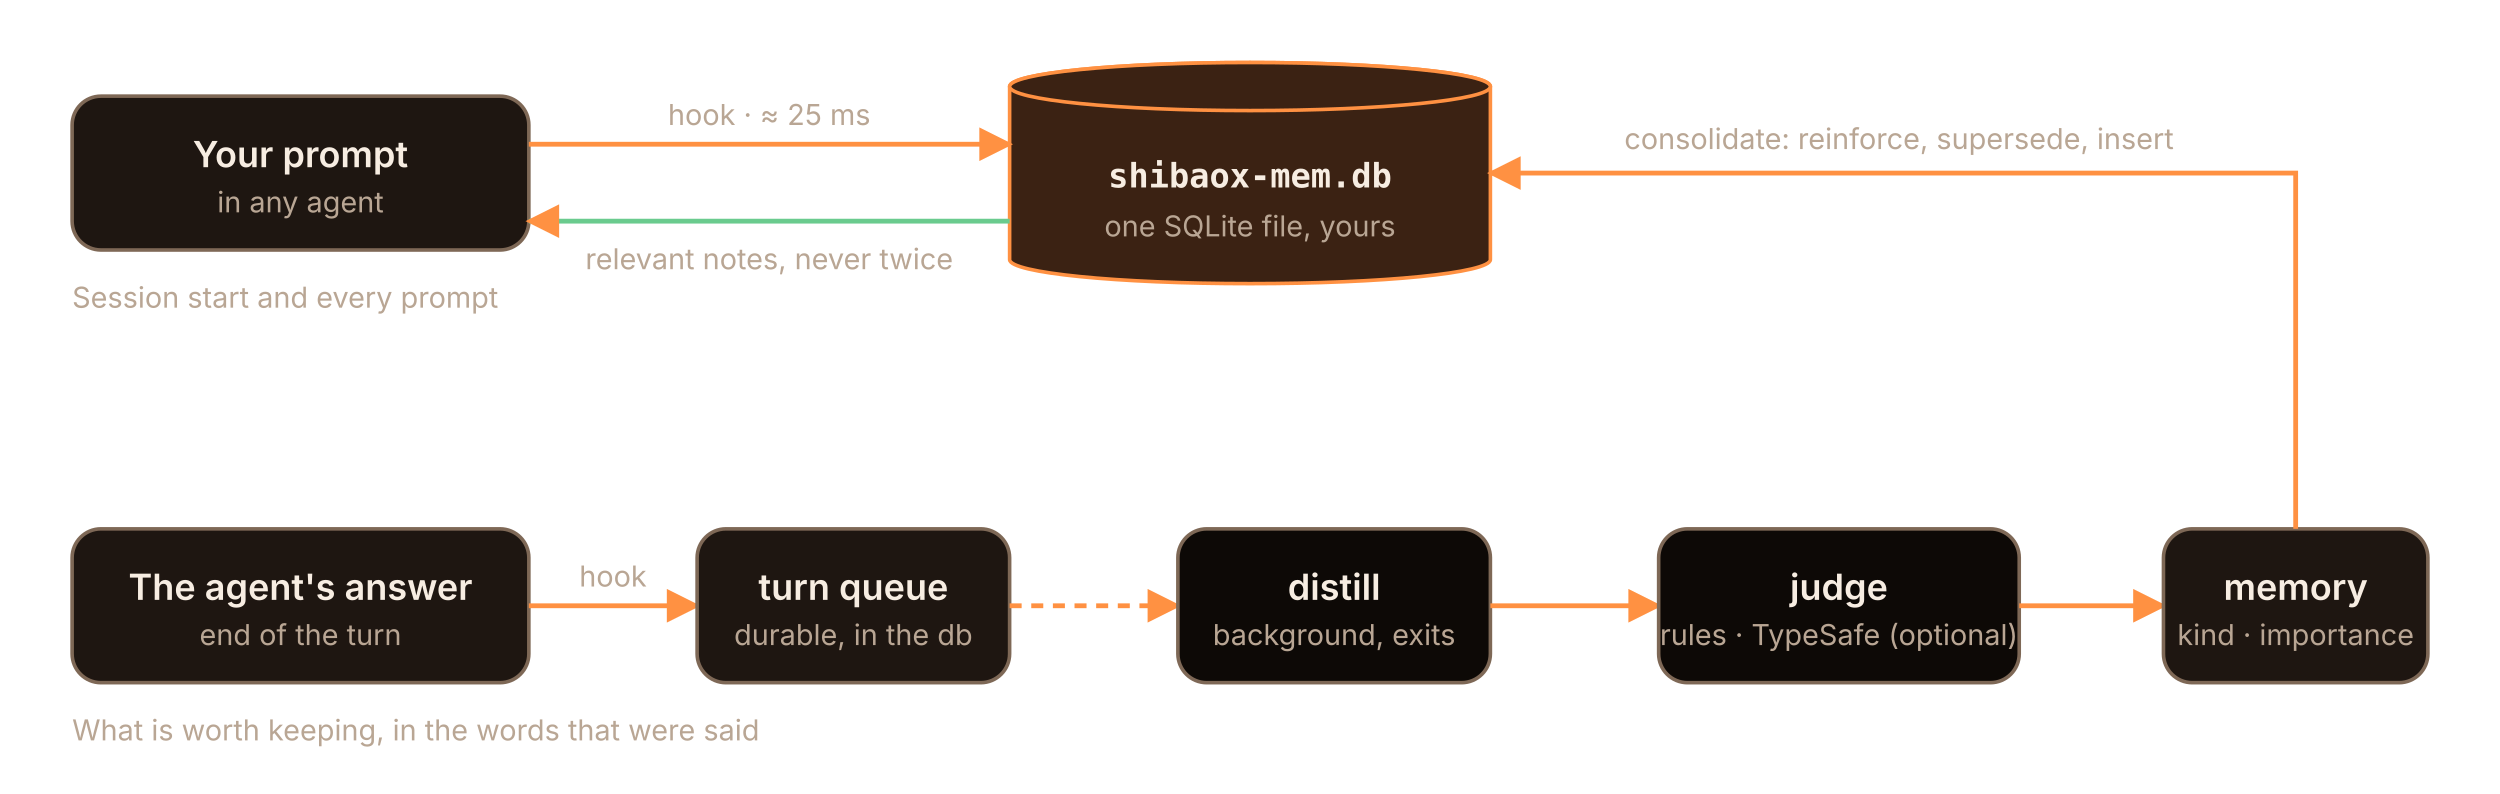
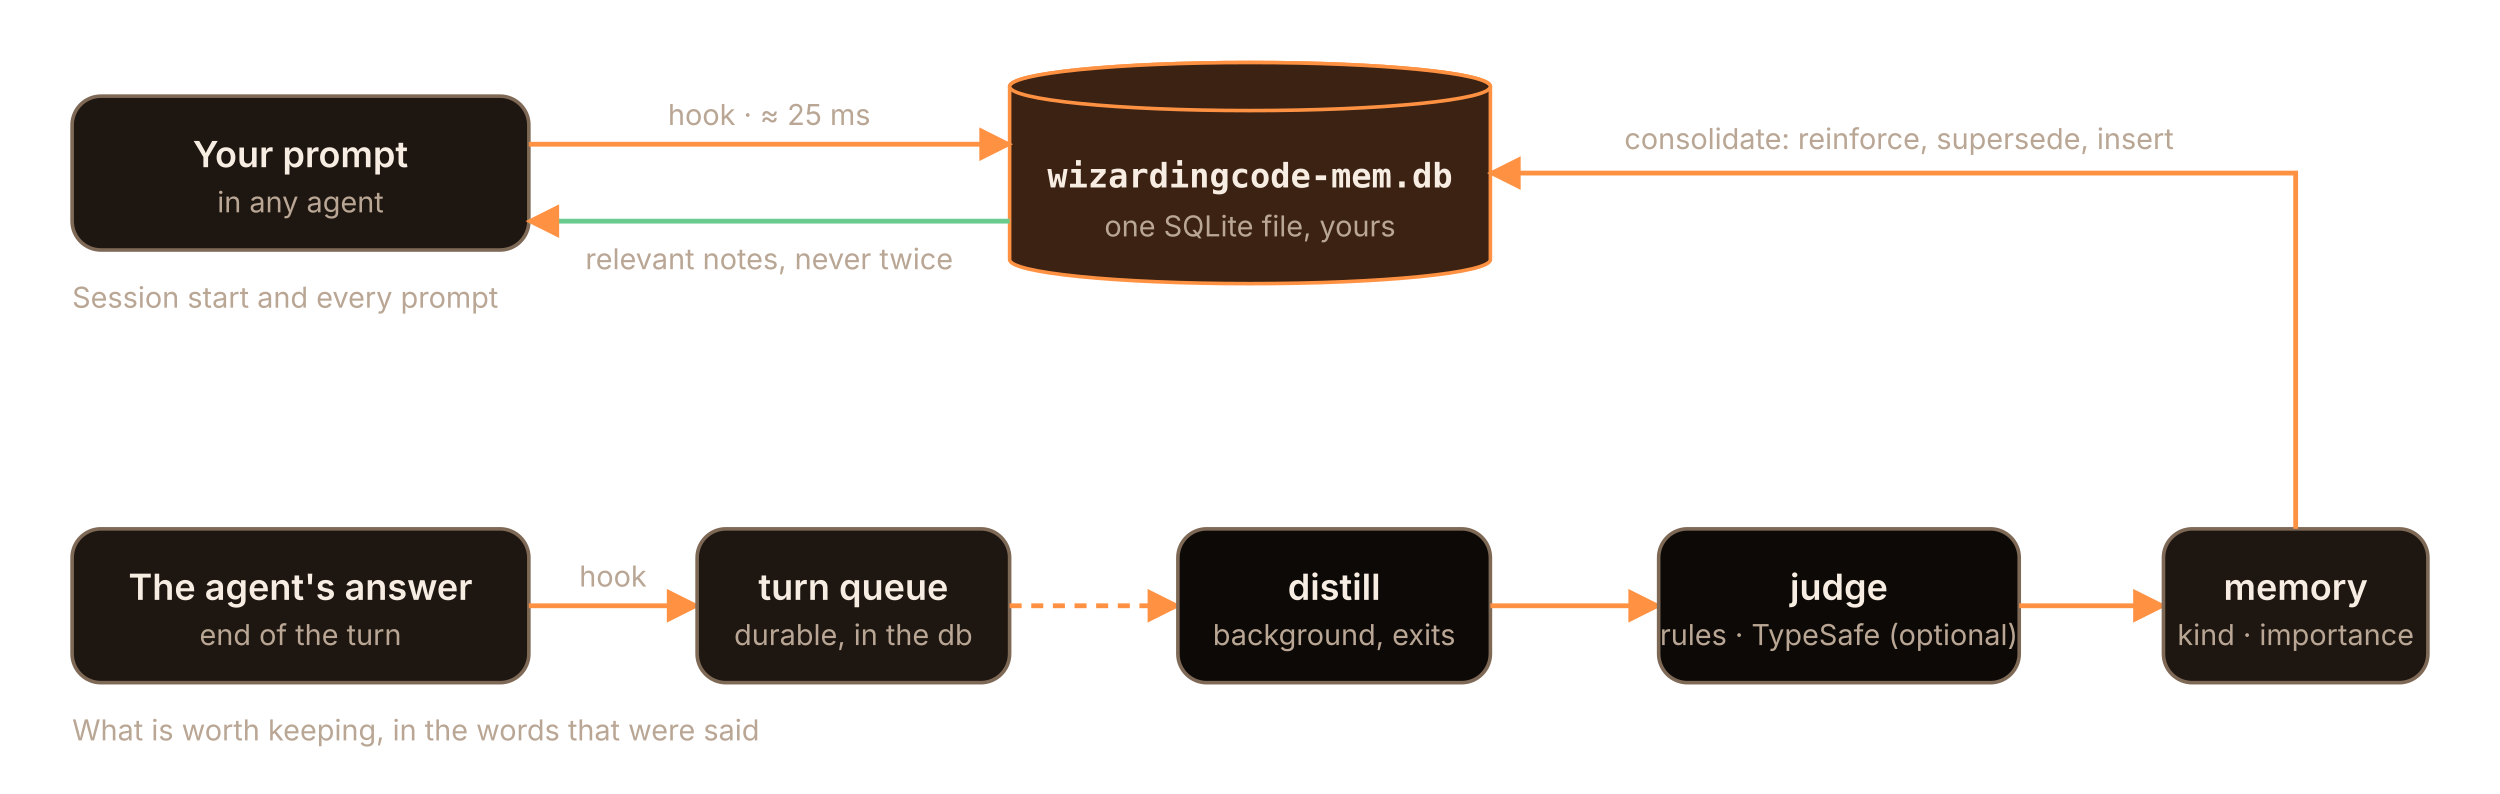
<svg xmlns="http://www.w3.org/2000/svg" viewBox="0 0 1040 330" width="1040" height="330" font-family="Geist, 'Inter', -apple-system, 'Segoe UI', Helvetica, Arial, sans-serif">
  <defs>
    <marker id="arr" viewBox="0 0 10 10" refX="9" refY="5" markerWidth="7" markerHeight="7" orient="auto-start-reverse">
      <path d="M0 0 L10 5 L0 10 z" fill="#ff9142" />
    </marker>
  </defs>
  <rect x="30" y="40" width="190" height="64" rx="12" fill="#1e1611" stroke="#7e6856" stroke-width="1.5" />
  <text x="125.0" y="64.0" text-anchor="middle" dominant-baseline="middle" font-family="Geist, 'Inter', -apple-system, 'Segoe UI', Helvetica, Arial, sans-serif" font-size="15" font-weight="600" fill="#f7ede2">Your prompt</text>
  <text x="125.0" y="84.0" text-anchor="middle" dominant-baseline="middle" font-family="Geist, 'Inter', -apple-system, 'Segoe UI', Helvetica, Arial, sans-serif" font-size="12" fill="#b9a694">in any agent</text>
  <path d="M420 36 a100.0 10 0 0 1 200 0 v72 a100.0 10 0 0 1 -200 0 z" fill="#3b2213" stroke="#ff9142" stroke-width="1.5" />
  <ellipse cx="520.0" cy="36" rx="100.0" ry="10" fill="#3b2213" stroke="#ff9142" stroke-width="1.5" />
-   <text x="520.0" y="74.0" text-anchor="middle" dominant-baseline="middle" font-family="'Geist Mono', ui-monospace, SFMono-Regular, Menlo, monospace" font-size="14" font-weight="600" fill="#f7ede2">shibaox-mem.db</text>
+   <text x="520.0" y="74.0" text-anchor="middle" dominant-baseline="middle" font-family="'Geist Mono', ui-monospace, SFMono-Regular, Menlo, monospace" font-size="14" font-weight="600" fill="#f7ede2">wizardingcode-mem.db</text>
  <text x="520.0" y="94.0" text-anchor="middle" dominant-baseline="middle" font-family="Geist, 'Inter', -apple-system, 'Segoe UI', Helvetica, Arial, sans-serif" font-size="12" fill="#b9a694">one SQLite file, yours</text>
  <path d="M220 60 L420 60" stroke="#ff9142" stroke-width="2" fill="none" marker-end="url(#arr)" />
  <text x="320.0" y="52" text-anchor="middle" font-family="Geist, 'Inter', -apple-system, 'Segoe UI', Helvetica, Arial, sans-serif" font-size="12" fill="#b9a694">hook · ≈ 25 ms</text>
  <path d="M420 92 L220 92" stroke="#6acb8e" stroke-width="2" fill="none" marker-end="url(#arr)" />
  <text x="320.0" y="112" text-anchor="middle" font-family="Geist, 'Inter', -apple-system, 'Segoe UI', Helvetica, Arial, sans-serif" font-size="12" fill="#b9a694">relevant notes, never twice</text>
  <text x="30" y="128" text-anchor="start" font-family="Geist, 'Inter', -apple-system, 'Segoe UI', Helvetica, Arial, sans-serif" font-size="12" fill="#b9a694">Session start and every prompt</text>
  <rect x="30" y="220" width="190" height="64" rx="12" fill="#1e1611" stroke="#7e6856" stroke-width="1.5" />
  <text x="125.0" y="244.0" text-anchor="middle" dominant-baseline="middle" font-family="Geist, 'Inter', -apple-system, 'Segoe UI', Helvetica, Arial, sans-serif" font-size="15" font-weight="600" fill="#f7ede2">The agent's answer</text>
  <text x="125.0" y="264.0" text-anchor="middle" dominant-baseline="middle" font-family="Geist, 'Inter', -apple-system, 'Segoe UI', Helvetica, Arial, sans-serif" font-size="12" fill="#b9a694">end of the turn</text>
  <path d="M220 252 L290 252" stroke="#ff9142" stroke-width="2" fill="none" marker-end="url(#arr)" />
  <text x="255.0" y="244" text-anchor="middle" font-family="Geist, 'Inter', -apple-system, 'Segoe UI', Helvetica, Arial, sans-serif" font-size="12" fill="#b9a694">hook</text>
  <rect x="290" y="220" width="130" height="64" rx="12" fill="#1e1611" stroke="#7e6856" stroke-width="1.5" />
  <text x="355.0" y="244.0" text-anchor="middle" dominant-baseline="middle" font-family="Geist, 'Inter', -apple-system, 'Segoe UI', Helvetica, Arial, sans-serif" font-size="15" font-weight="600" fill="#f7ede2">turn queue</text>
  <text x="355.0" y="264.0" text-anchor="middle" dominant-baseline="middle" font-family="Geist, 'Inter', -apple-system, 'Segoe UI', Helvetica, Arial, sans-serif" font-size="12" fill="#b9a694">durable, in the db</text>
  <path d="M420 252 L490 252" stroke="#ff9142" stroke-width="2" fill="none" marker-end="url(#arr)" stroke-dasharray="5 4" />
  <rect x="490" y="220" width="130" height="64" rx="12" fill="#0d0906" stroke="#7e6856" stroke-width="1.5" />
  <text x="555.0" y="244.0" text-anchor="middle" dominant-baseline="middle" font-family="Geist, 'Inter', -apple-system, 'Segoe UI', Helvetica, Arial, sans-serif" font-size="15" font-weight="600" fill="#f7ede2">distill</text>
  <text x="555.0" y="264.0" text-anchor="middle" dominant-baseline="middle" font-family="Geist, 'Inter', -apple-system, 'Segoe UI', Helvetica, Arial, sans-serif" font-size="12" fill="#b9a694">background, exits</text>
  <path d="M620 252 L690 252" stroke="#ff9142" stroke-width="2" fill="none" marker-end="url(#arr)" />
  <rect x="690" y="220" width="150" height="64" rx="12" fill="#0d0906" stroke="#7e6856" stroke-width="1.5" />
  <text x="765.0" y="244.0" text-anchor="middle" dominant-baseline="middle" font-family="Geist, 'Inter', -apple-system, 'Segoe UI', Helvetica, Arial, sans-serif" font-size="15" font-weight="600" fill="#f7ede2">judge</text>
  <text x="765.0" y="264.0" text-anchor="middle" dominant-baseline="middle" font-family="Geist, 'Inter', -apple-system, 'Segoe UI', Helvetica, Arial, sans-serif" font-size="12" fill="#b9a694">rules · TypeSafe (optional)</text>
  <path d="M840 252 L900 252" stroke="#ff9142" stroke-width="2" fill="none" marker-end="url(#arr)" />
  <rect x="900" y="220" width="110" height="64" rx="12" fill="#1e1611" stroke="#7e6856" stroke-width="1.5" />
  <text x="955.0" y="244.0" text-anchor="middle" dominant-baseline="middle" font-family="Geist, 'Inter', -apple-system, 'Segoe UI', Helvetica, Arial, sans-serif" font-size="15" font-weight="600" fill="#f7ede2">memory</text>
  <text x="955.0" y="264.0" text-anchor="middle" dominant-baseline="middle" font-family="Geist, 'Inter', -apple-system, 'Segoe UI', Helvetica, Arial, sans-serif" font-size="12" fill="#b9a694">kind · importance</text>
  <path d="M955 220 L955 72 L620 72" stroke="#ff9142" stroke-width="2" fill="none" marker-end="url(#arr)" />
  <text x="790" y="62" text-anchor="middle" font-family="Geist, 'Inter', -apple-system, 'Segoe UI', Helvetica, Arial, sans-serif" font-size="12" fill="#b9a694">consolidate: reinforce, supersede, insert</text>
  <text x="30" y="308" text-anchor="start" font-family="Geist, 'Inter', -apple-system, 'Segoe UI', Helvetica, Arial, sans-serif" font-size="12" fill="#b9a694">What is worth keeping, in the words that were said</text>
</svg>
